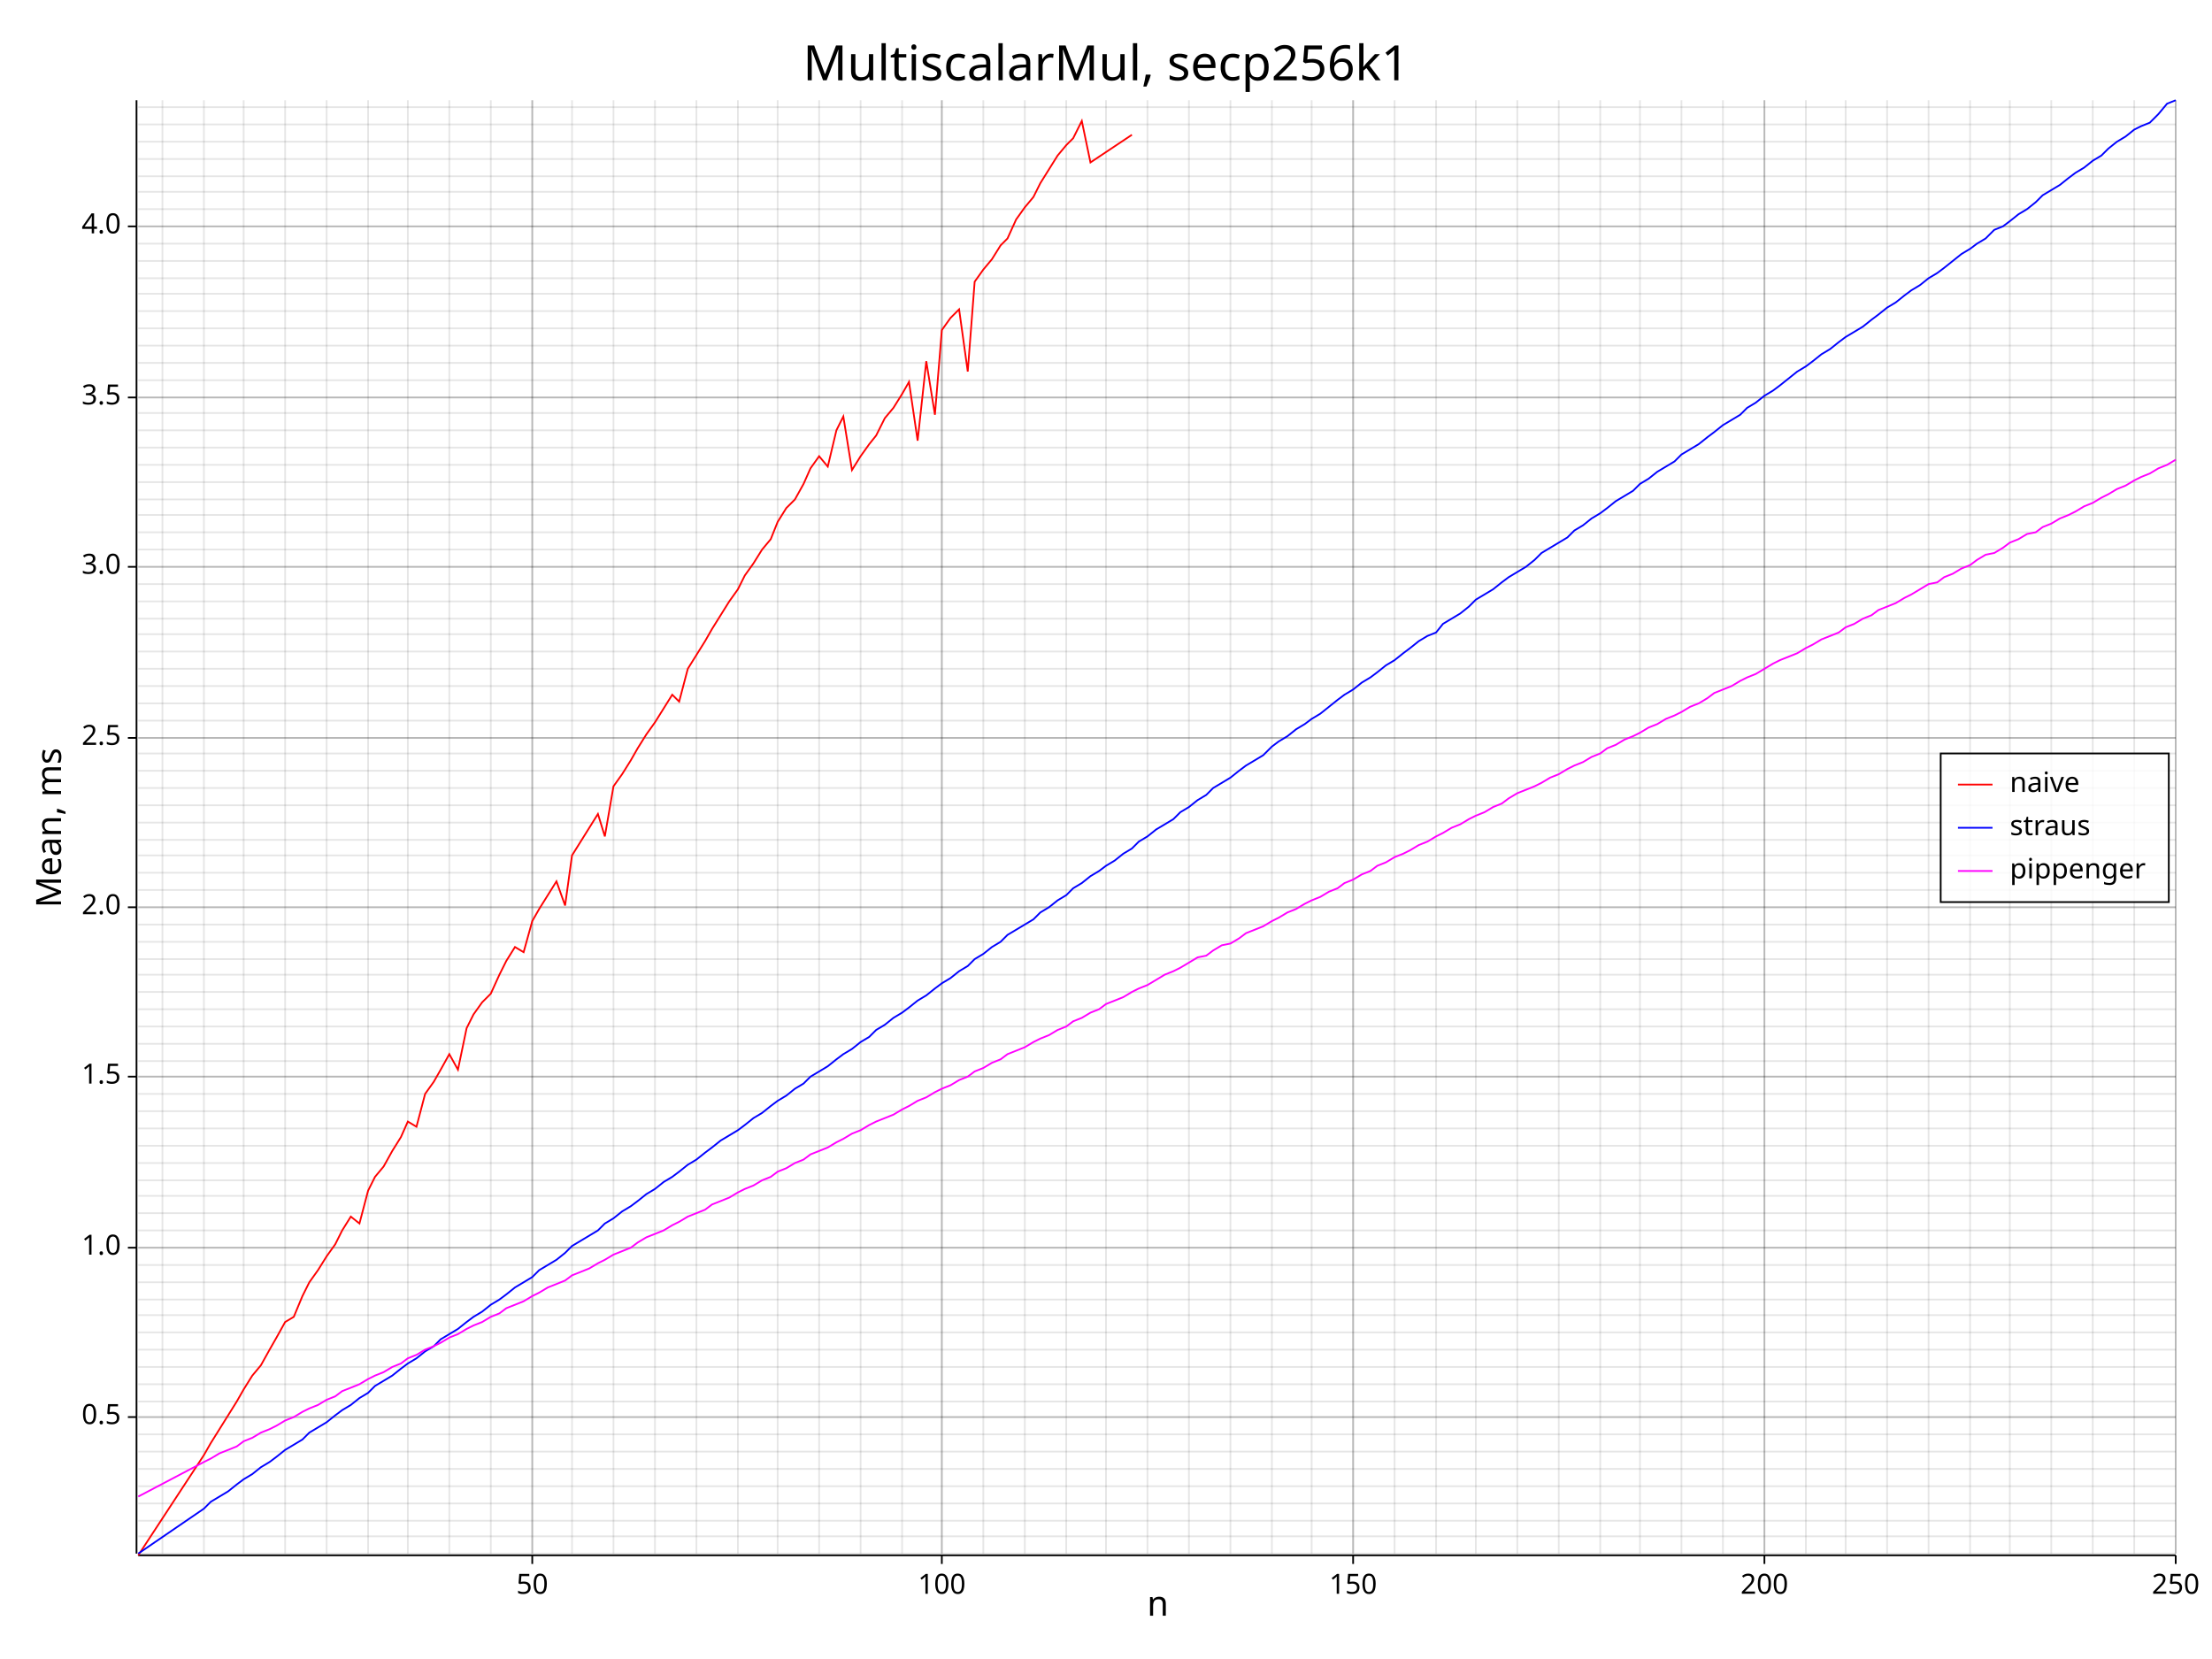
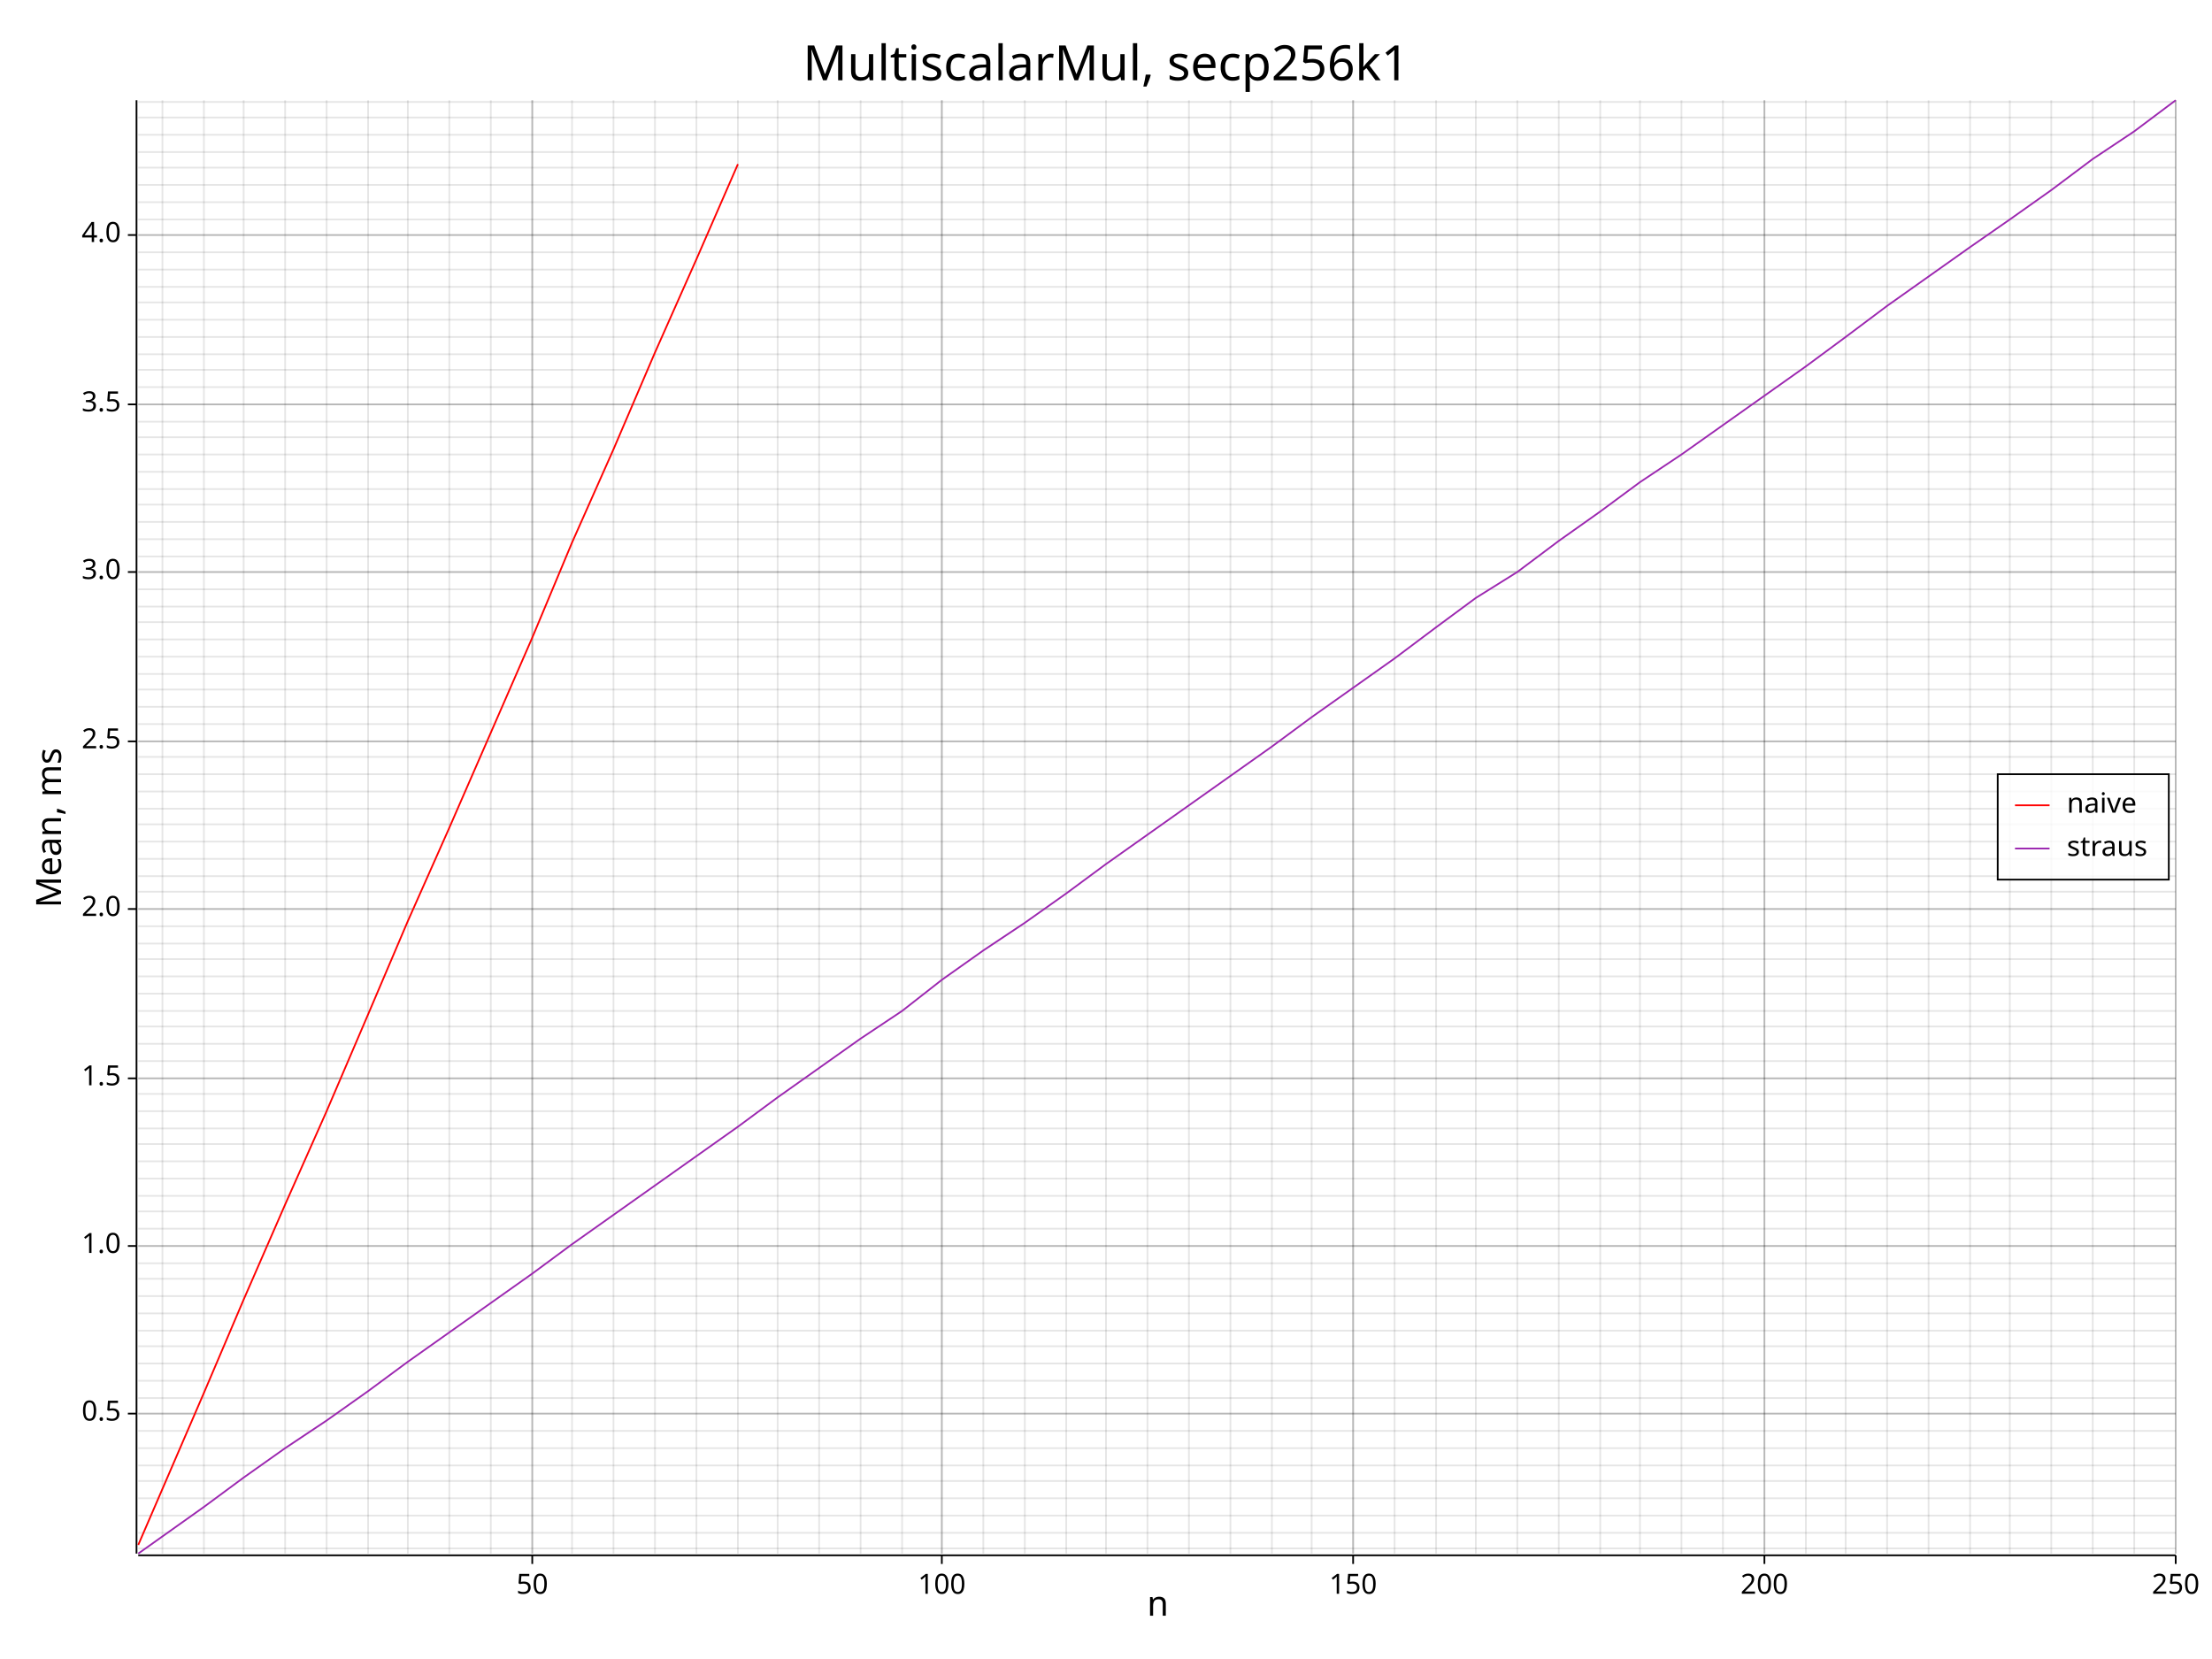
<svg xmlns="http://www.w3.org/2000/svg" viewBox="0 0 1280 960">
  <rect x="0" y="0" width="1280" height="960" opacity="1" fill="#FFFFFF" stroke="none" />
  <text x="640" y="25" dy="0.76em" text-anchor="middle" font-family="sans-serif" font-size="28.226" opacity="1" fill="#000000">
MultiscalarMul, secp256k1
</text>
  <line opacity="0.1" stroke="#000000" stroke-width="1" x1="94" y1="899" x2="94" y2="58" />
  <line opacity="0.1" stroke="#000000" stroke-width="1" x1="118" y1="899" x2="118" y2="58" />
  <line opacity="0.1" stroke="#000000" stroke-width="1" x1="141" y1="899" x2="141" y2="58" />
  <line opacity="0.1" stroke="#000000" stroke-width="1" x1="165" y1="899" x2="165" y2="58" />
  <line opacity="0.1" stroke="#000000" stroke-width="1" x1="189" y1="899" x2="189" y2="58" />
  <line opacity="0.1" stroke="#000000" stroke-width="1" x1="213" y1="899" x2="213" y2="58" />
  <line opacity="0.1" stroke="#000000" stroke-width="1" x1="236" y1="899" x2="236" y2="58" />
  <line opacity="0.1" stroke="#000000" stroke-width="1" x1="260" y1="899" x2="260" y2="58" />
  <line opacity="0.1" stroke="#000000" stroke-width="1" x1="284" y1="899" x2="284" y2="58" />
  <line opacity="0.1" stroke="#000000" stroke-width="1" x1="308" y1="899" x2="308" y2="58" />
  <line opacity="0.1" stroke="#000000" stroke-width="1" x1="331" y1="899" x2="331" y2="58" />
  <line opacity="0.1" stroke="#000000" stroke-width="1" x1="355" y1="899" x2="355" y2="58" />
  <line opacity="0.1" stroke="#000000" stroke-width="1" x1="379" y1="899" x2="379" y2="58" />
  <line opacity="0.1" stroke="#000000" stroke-width="1" x1="403" y1="899" x2="403" y2="58" />
  <line opacity="0.1" stroke="#000000" stroke-width="1" x1="427" y1="899" x2="427" y2="58" />
  <line opacity="0.1" stroke="#000000" stroke-width="1" x1="450" y1="899" x2="450" y2="58" />
  <line opacity="0.1" stroke="#000000" stroke-width="1" x1="474" y1="899" x2="474" y2="58" />
  <line opacity="0.1" stroke="#000000" stroke-width="1" x1="498" y1="899" x2="498" y2="58" />
  <line opacity="0.1" stroke="#000000" stroke-width="1" x1="522" y1="899" x2="522" y2="58" />
  <line opacity="0.1" stroke="#000000" stroke-width="1" x1="545" y1="899" x2="545" y2="58" />
  <line opacity="0.1" stroke="#000000" stroke-width="1" x1="569" y1="899" x2="569" y2="58" />
  <line opacity="0.1" stroke="#000000" stroke-width="1" x1="593" y1="899" x2="593" y2="58" />
  <line opacity="0.1" stroke="#000000" stroke-width="1" x1="617" y1="899" x2="617" y2="58" />
  <line opacity="0.1" stroke="#000000" stroke-width="1" x1="640" y1="899" x2="640" y2="58" />
  <line opacity="0.1" stroke="#000000" stroke-width="1" x1="664" y1="899" x2="664" y2="58" />
  <line opacity="0.1" stroke="#000000" stroke-width="1" x1="688" y1="899" x2="688" y2="58" />
  <line opacity="0.1" stroke="#000000" stroke-width="1" x1="712" y1="899" x2="712" y2="58" />
  <line opacity="0.1" stroke="#000000" stroke-width="1" x1="736" y1="899" x2="736" y2="58" />
  <line opacity="0.1" stroke="#000000" stroke-width="1" x1="759" y1="899" x2="759" y2="58" />
  <line opacity="0.1" stroke="#000000" stroke-width="1" x1="783" y1="899" x2="783" y2="58" />
  <line opacity="0.1" stroke="#000000" stroke-width="1" x1="807" y1="899" x2="807" y2="58" />
  <line opacity="0.1" stroke="#000000" stroke-width="1" x1="831" y1="899" x2="831" y2="58" />
  <line opacity="0.1" stroke="#000000" stroke-width="1" x1="854" y1="899" x2="854" y2="58" />
  <line opacity="0.1" stroke="#000000" stroke-width="1" x1="878" y1="899" x2="878" y2="58" />
  <line opacity="0.1" stroke="#000000" stroke-width="1" x1="902" y1="899" x2="902" y2="58" />
  <line opacity="0.1" stroke="#000000" stroke-width="1" x1="926" y1="899" x2="926" y2="58" />
  <line opacity="0.1" stroke="#000000" stroke-width="1" x1="949" y1="899" x2="949" y2="58" />
  <line opacity="0.1" stroke="#000000" stroke-width="1" x1="973" y1="899" x2="973" y2="58" />
  <line opacity="0.1" stroke="#000000" stroke-width="1" x1="997" y1="899" x2="997" y2="58" />
  <line opacity="0.1" stroke="#000000" stroke-width="1" x1="1021" y1="899" x2="1021" y2="58" />
  <line opacity="0.1" stroke="#000000" stroke-width="1" x1="1045" y1="899" x2="1045" y2="58" />
  <line opacity="0.1" stroke="#000000" stroke-width="1" x1="1068" y1="899" x2="1068" y2="58" />
  <line opacity="0.1" stroke="#000000" stroke-width="1" x1="1092" y1="899" x2="1092" y2="58" />
  <line opacity="0.1" stroke="#000000" stroke-width="1" x1="1116" y1="899" x2="1116" y2="58" />
  <line opacity="0.1" stroke="#000000" stroke-width="1" x1="1140" y1="899" x2="1140" y2="58" />
  <line opacity="0.1" stroke="#000000" stroke-width="1" x1="1163" y1="899" x2="1163" y2="58" />
  <line opacity="0.1" stroke="#000000" stroke-width="1" x1="1187" y1="899" x2="1187" y2="58" />
  <line opacity="0.1" stroke="#000000" stroke-width="1" x1="1211" y1="899" x2="1211" y2="58" />
  <line opacity="0.1" stroke="#000000" stroke-width="1" x1="1235" y1="899" x2="1235" y2="58" />
  <line opacity="0.1" stroke="#000000" stroke-width="1" x1="1259" y1="899" x2="1259" y2="58" />
-   <line opacity="0.1" stroke="#000000" stroke-width="1" x1="80" y1="899" x2="1259" y2="899" />
-   <line opacity="0.1" stroke="#000000" stroke-width="1" x1="80" y1="889" x2="1259" y2="889" />
-   <line opacity="0.1" stroke="#000000" stroke-width="1" x1="80" y1="880" x2="1259" y2="880" />
-   <line opacity="0.1" stroke="#000000" stroke-width="1" x1="80" y1="870" x2="1259" y2="870" />
-   <line opacity="0.1" stroke="#000000" stroke-width="1" x1="80" y1="860" x2="1259" y2="860" />
-   <line opacity="0.1" stroke="#000000" stroke-width="1" x1="80" y1="850" x2="1259" y2="850" />
-   <line opacity="0.1" stroke="#000000" stroke-width="1" x1="80" y1="840" x2="1259" y2="840" />
-   <line opacity="0.1" stroke="#000000" stroke-width="1" x1="80" y1="830" x2="1259" y2="830" />
-   <line opacity="0.1" stroke="#000000" stroke-width="1" x1="80" y1="820" x2="1259" y2="820" />
-   <line opacity="0.1" stroke="#000000" stroke-width="1" x1="80" y1="811" x2="1259" y2="811" />
-   <line opacity="0.1" stroke="#000000" stroke-width="1" x1="80" y1="801" x2="1259" y2="801" />
-   <line opacity="0.1" stroke="#000000" stroke-width="1" x1="80" y1="791" x2="1259" y2="791" />
-   <line opacity="0.1" stroke="#000000" stroke-width="1" x1="80" y1="781" x2="1259" y2="781" />
-   <line opacity="0.1" stroke="#000000" stroke-width="1" x1="80" y1="771" x2="1259" y2="771" />
-   <line opacity="0.1" stroke="#000000" stroke-width="1" x1="80" y1="761" x2="1259" y2="761" />
-   <line opacity="0.1" stroke="#000000" stroke-width="1" x1="80" y1="752" x2="1259" y2="752" />
-   <line opacity="0.1" stroke="#000000" stroke-width="1" x1="80" y1="742" x2="1259" y2="742" />
-   <line opacity="0.1" stroke="#000000" stroke-width="1" x1="80" y1="732" x2="1259" y2="732" />
-   <line opacity="0.1" stroke="#000000" stroke-width="1" x1="80" y1="722" x2="1259" y2="722" />
-   <line opacity="0.1" stroke="#000000" stroke-width="1" x1="80" y1="712" x2="1259" y2="712" />
-   <line opacity="0.1" stroke="#000000" stroke-width="1" x1="80" y1="702" x2="1259" y2="702" />
+   <line opacity="0.1" stroke="#000000" stroke-width="1" x1="80" y1="896" x2="1259" y2="896" />
+   <line opacity="0.1" stroke="#000000" stroke-width="1" x1="80" y1="887" x2="1259" y2="887" />
+   <line opacity="0.1" stroke="#000000" stroke-width="1" x1="80" y1="877" x2="1259" y2="877" />
+   <line opacity="0.1" stroke="#000000" stroke-width="1" x1="80" y1="867" x2="1259" y2="867" />
+   <line opacity="0.1" stroke="#000000" stroke-width="1" x1="80" y1="857" x2="1259" y2="857" />
+   <line opacity="0.1" stroke="#000000" stroke-width="1" x1="80" y1="848" x2="1259" y2="848" />
+   <line opacity="0.1" stroke="#000000" stroke-width="1" x1="80" y1="838" x2="1259" y2="838" />
+   <line opacity="0.1" stroke="#000000" stroke-width="1" x1="80" y1="828" x2="1259" y2="828" />
+   <line opacity="0.1" stroke="#000000" stroke-width="1" x1="80" y1="818" x2="1259" y2="818" />
+   <line opacity="0.1" stroke="#000000" stroke-width="1" x1="80" y1="809" x2="1259" y2="809" />
+   <line opacity="0.1" stroke="#000000" stroke-width="1" x1="80" y1="799" x2="1259" y2="799" />
+   <line opacity="0.1" stroke="#000000" stroke-width="1" x1="80" y1="789" x2="1259" y2="789" />
+   <line opacity="0.1" stroke="#000000" stroke-width="1" x1="80" y1="779" x2="1259" y2="779" />
+   <line opacity="0.1" stroke="#000000" stroke-width="1" x1="80" y1="770" x2="1259" y2="770" />
+   <line opacity="0.1" stroke="#000000" stroke-width="1" x1="80" y1="760" x2="1259" y2="760" />
+   <line opacity="0.1" stroke="#000000" stroke-width="1" x1="80" y1="750" x2="1259" y2="750" />
+   <line opacity="0.1" stroke="#000000" stroke-width="1" x1="80" y1="740" x2="1259" y2="740" />
+   <line opacity="0.1" stroke="#000000" stroke-width="1" x1="80" y1="731" x2="1259" y2="731" />
+   <line opacity="0.1" stroke="#000000" stroke-width="1" x1="80" y1="721" x2="1259" y2="721" />
+   <line opacity="0.1" stroke="#000000" stroke-width="1" x1="80" y1="711" x2="1259" y2="711" />
+   <line opacity="0.1" stroke="#000000" stroke-width="1" x1="80" y1="701" x2="1259" y2="701" />
  <line opacity="0.1" stroke="#000000" stroke-width="1" x1="80" y1="692" x2="1259" y2="692" />
-   <line opacity="0.1" stroke="#000000" stroke-width="1" x1="80" y1="683" x2="1259" y2="683" />
-   <line opacity="0.1" stroke="#000000" stroke-width="1" x1="80" y1="673" x2="1259" y2="673" />
-   <line opacity="0.1" stroke="#000000" stroke-width="1" x1="80" y1="663" x2="1259" y2="663" />
+   <line opacity="0.1" stroke="#000000" stroke-width="1" x1="80" y1="682" x2="1259" y2="682" />
+   <line opacity="0.1" stroke="#000000" stroke-width="1" x1="80" y1="672" x2="1259" y2="672" />
+   <line opacity="0.1" stroke="#000000" stroke-width="1" x1="80" y1="662" x2="1259" y2="662" />
  <line opacity="0.1" stroke="#000000" stroke-width="1" x1="80" y1="653" x2="1259" y2="653" />
  <line opacity="0.1" stroke="#000000" stroke-width="1" x1="80" y1="643" x2="1259" y2="643" />
  <line opacity="0.1" stroke="#000000" stroke-width="1" x1="80" y1="633" x2="1259" y2="633" />
-   <line opacity="0.1" stroke="#000000" stroke-width="1" x1="80" y1="623" x2="1259" y2="623" />
+   <line opacity="0.1" stroke="#000000" stroke-width="1" x1="80" y1="624" x2="1259" y2="624" />
  <line opacity="0.1" stroke="#000000" stroke-width="1" x1="80" y1="614" x2="1259" y2="614" />
  <line opacity="0.1" stroke="#000000" stroke-width="1" x1="80" y1="604" x2="1259" y2="604" />
  <line opacity="0.1" stroke="#000000" stroke-width="1" x1="80" y1="594" x2="1259" y2="594" />
-   <line opacity="0.1" stroke="#000000" stroke-width="1" x1="80" y1="584" x2="1259" y2="584" />
-   <line opacity="0.1" stroke="#000000" stroke-width="1" x1="80" y1="574" x2="1259" y2="574" />
-   <line opacity="0.1" stroke="#000000" stroke-width="1" x1="80" y1="564" x2="1259" y2="564" />
+   <line opacity="0.1" stroke="#000000" stroke-width="1" x1="80" y1="585" x2="1259" y2="585" />
+   <line opacity="0.1" stroke="#000000" stroke-width="1" x1="80" y1="575" x2="1259" y2="575" />
+   <line opacity="0.1" stroke="#000000" stroke-width="1" x1="80" y1="565" x2="1259" y2="565" />
  <line opacity="0.1" stroke="#000000" stroke-width="1" x1="80" y1="555" x2="1259" y2="555" />
-   <line opacity="0.1" stroke="#000000" stroke-width="1" x1="80" y1="545" x2="1259" y2="545" />
-   <line opacity="0.1" stroke="#000000" stroke-width="1" x1="80" y1="535" x2="1259" y2="535" />
-   <line opacity="0.1" stroke="#000000" stroke-width="1" x1="80" y1="525" x2="1259" y2="525" />
-   <line opacity="0.1" stroke="#000000" stroke-width="1" x1="80" y1="515" x2="1259" y2="515" />
-   <line opacity="0.1" stroke="#000000" stroke-width="1" x1="80" y1="505" x2="1259" y2="505" />
-   <line opacity="0.1" stroke="#000000" stroke-width="1" x1="80" y1="495" x2="1259" y2="495" />
-   <line opacity="0.1" stroke="#000000" stroke-width="1" x1="80" y1="486" x2="1259" y2="486" />
-   <line opacity="0.1" stroke="#000000" stroke-width="1" x1="80" y1="476" x2="1259" y2="476" />
-   <line opacity="0.1" stroke="#000000" stroke-width="1" x1="80" y1="466" x2="1259" y2="466" />
-   <line opacity="0.1" stroke="#000000" stroke-width="1" x1="80" y1="456" x2="1259" y2="456" />
-   <line opacity="0.1" stroke="#000000" stroke-width="1" x1="80" y1="446" x2="1259" y2="446" />
-   <line opacity="0.1" stroke="#000000" stroke-width="1" x1="80" y1="436" x2="1259" y2="436" />
-   <line opacity="0.1" stroke="#000000" stroke-width="1" x1="80" y1="427" x2="1259" y2="427" />
-   <line opacity="0.1" stroke="#000000" stroke-width="1" x1="80" y1="417" x2="1259" y2="417" />
-   <line opacity="0.1" stroke="#000000" stroke-width="1" x1="80" y1="407" x2="1259" y2="407" />
-   <line opacity="0.1" stroke="#000000" stroke-width="1" x1="80" y1="397" x2="1259" y2="397" />
-   <line opacity="0.1" stroke="#000000" stroke-width="1" x1="80" y1="387" x2="1259" y2="387" />
-   <line opacity="0.1" stroke="#000000" stroke-width="1" x1="80" y1="377" x2="1259" y2="377" />
-   <line opacity="0.1" stroke="#000000" stroke-width="1" x1="80" y1="367" x2="1259" y2="367" />
-   <line opacity="0.1" stroke="#000000" stroke-width="1" x1="80" y1="358" x2="1259" y2="358" />
-   <line opacity="0.1" stroke="#000000" stroke-width="1" x1="80" y1="348" x2="1259" y2="348" />
-   <line opacity="0.1" stroke="#000000" stroke-width="1" x1="80" y1="338" x2="1259" y2="338" />
-   <line opacity="0.1" stroke="#000000" stroke-width="1" x1="80" y1="328" x2="1259" y2="328" />
-   <line opacity="0.1" stroke="#000000" stroke-width="1" x1="80" y1="318" x2="1259" y2="318" />
-   <line opacity="0.1" stroke="#000000" stroke-width="1" x1="80" y1="308" x2="1259" y2="308" />
-   <line opacity="0.1" stroke="#000000" stroke-width="1" x1="80" y1="298" x2="1259" y2="298" />
-   <line opacity="0.1" stroke="#000000" stroke-width="1" x1="80" y1="289" x2="1259" y2="289" />
-   <line opacity="0.1" stroke="#000000" stroke-width="1" x1="80" y1="279" x2="1259" y2="279" />
-   <line opacity="0.1" stroke="#000000" stroke-width="1" x1="80" y1="269" x2="1259" y2="269" />
-   <line opacity="0.1" stroke="#000000" stroke-width="1" x1="80" y1="259" x2="1259" y2="259" />
-   <line opacity="0.1" stroke="#000000" stroke-width="1" x1="80" y1="249" x2="1259" y2="249" />
-   <line opacity="0.1" stroke="#000000" stroke-width="1" x1="80" y1="239" x2="1259" y2="239" />
-   <line opacity="0.1" stroke="#000000" stroke-width="1" x1="80" y1="230" x2="1259" y2="230" />
-   <line opacity="0.1" stroke="#000000" stroke-width="1" x1="80" y1="220" x2="1259" y2="220" />
-   <line opacity="0.1" stroke="#000000" stroke-width="1" x1="80" y1="210" x2="1259" y2="210" />
-   <line opacity="0.1" stroke="#000000" stroke-width="1" x1="80" y1="200" x2="1259" y2="200" />
-   <line opacity="0.1" stroke="#000000" stroke-width="1" x1="80" y1="190" x2="1259" y2="190" />
-   <line opacity="0.1" stroke="#000000" stroke-width="1" x1="80" y1="180" x2="1259" y2="180" />
-   <line opacity="0.1" stroke="#000000" stroke-width="1" x1="80" y1="170" x2="1259" y2="170" />
-   <line opacity="0.1" stroke="#000000" stroke-width="1" x1="80" y1="161" x2="1259" y2="161" />
-   <line opacity="0.1" stroke="#000000" stroke-width="1" x1="80" y1="151" x2="1259" y2="151" />
-   <line opacity="0.1" stroke="#000000" stroke-width="1" x1="80" y1="141" x2="1259" y2="141" />
-   <line opacity="0.1" stroke="#000000" stroke-width="1" x1="80" y1="131" x2="1259" y2="131" />
-   <line opacity="0.1" stroke="#000000" stroke-width="1" x1="80" y1="121" x2="1259" y2="121" />
-   <line opacity="0.1" stroke="#000000" stroke-width="1" x1="80" y1="111" x2="1259" y2="111" />
-   <line opacity="0.1" stroke="#000000" stroke-width="1" x1="80" y1="102" x2="1259" y2="102" />
-   <line opacity="0.1" stroke="#000000" stroke-width="1" x1="80" y1="92" x2="1259" y2="92" />
-   <line opacity="0.1" stroke="#000000" stroke-width="1" x1="80" y1="82" x2="1259" y2="82" />
-   <line opacity="0.1" stroke="#000000" stroke-width="1" x1="80" y1="72" x2="1259" y2="72" />
-   <line opacity="0.1" stroke="#000000" stroke-width="1" x1="80" y1="62" x2="1259" y2="62" />
+   <line opacity="0.1" stroke="#000000" stroke-width="1" x1="80" y1="546" x2="1259" y2="546" />
+   <line opacity="0.1" stroke="#000000" stroke-width="1" x1="80" y1="536" x2="1259" y2="536" />
+   <line opacity="0.1" stroke="#000000" stroke-width="1" x1="80" y1="526" x2="1259" y2="526" />
+   <line opacity="0.1" stroke="#000000" stroke-width="1" x1="80" y1="516" x2="1259" y2="516" />
+   <line opacity="0.1" stroke="#000000" stroke-width="1" x1="80" y1="507" x2="1259" y2="507" />
+   <line opacity="0.1" stroke="#000000" stroke-width="1" x1="80" y1="497" x2="1259" y2="497" />
+   <line opacity="0.1" stroke="#000000" stroke-width="1" x1="80" y1="487" x2="1259" y2="487" />
+   <line opacity="0.1" stroke="#000000" stroke-width="1" x1="80" y1="477" x2="1259" y2="477" />
+   <line opacity="0.1" stroke="#000000" stroke-width="1" x1="80" y1="468" x2="1259" y2="468" />
+   <line opacity="0.1" stroke="#000000" stroke-width="1" x1="80" y1="458" x2="1259" y2="458" />
+   <line opacity="0.1" stroke="#000000" stroke-width="1" x1="80" y1="448" x2="1259" y2="448" />
+   <line opacity="0.1" stroke="#000000" stroke-width="1" x1="80" y1="438" x2="1259" y2="438" />
+   <line opacity="0.1" stroke="#000000" stroke-width="1" x1="80" y1="429" x2="1259" y2="429" />
+   <line opacity="0.1" stroke="#000000" stroke-width="1" x1="80" y1="419" x2="1259" y2="419" />
+   <line opacity="0.1" stroke="#000000" stroke-width="1" x1="80" y1="409" x2="1259" y2="409" />
+   <line opacity="0.1" stroke="#000000" stroke-width="1" x1="80" y1="399" x2="1259" y2="399" />
+   <line opacity="0.1" stroke="#000000" stroke-width="1" x1="80" y1="390" x2="1259" y2="390" />
+   <line opacity="0.1" stroke="#000000" stroke-width="1" x1="80" y1="380" x2="1259" y2="380" />
+   <line opacity="0.1" stroke="#000000" stroke-width="1" x1="80" y1="370" x2="1259" y2="370" />
+   <line opacity="0.1" stroke="#000000" stroke-width="1" x1="80" y1="360" x2="1259" y2="360" />
+   <line opacity="0.1" stroke="#000000" stroke-width="1" x1="80" y1="351" x2="1259" y2="351" />
+   <line opacity="0.1" stroke="#000000" stroke-width="1" x1="80" y1="341" x2="1259" y2="341" />
+   <line opacity="0.1" stroke="#000000" stroke-width="1" x1="80" y1="331" x2="1259" y2="331" />
+   <line opacity="0.1" stroke="#000000" stroke-width="1" x1="80" y1="322" x2="1259" y2="322" />
+   <line opacity="0.1" stroke="#000000" stroke-width="1" x1="80" y1="312" x2="1259" y2="312" />
+   <line opacity="0.1" stroke="#000000" stroke-width="1" x1="80" y1="302" x2="1259" y2="302" />
+   <line opacity="0.1" stroke="#000000" stroke-width="1" x1="80" y1="292" x2="1259" y2="292" />
+   <line opacity="0.1" stroke="#000000" stroke-width="1" x1="80" y1="283" x2="1259" y2="283" />
+   <line opacity="0.1" stroke="#000000" stroke-width="1" x1="80" y1="273" x2="1259" y2="273" />
+   <line opacity="0.1" stroke="#000000" stroke-width="1" x1="80" y1="263" x2="1259" y2="263" />
+   <line opacity="0.1" stroke="#000000" stroke-width="1" x1="80" y1="253" x2="1259" y2="253" />
+   <line opacity="0.1" stroke="#000000" stroke-width="1" x1="80" y1="244" x2="1259" y2="244" />
+   <line opacity="0.1" stroke="#000000" stroke-width="1" x1="80" y1="234" x2="1259" y2="234" />
+   <line opacity="0.1" stroke="#000000" stroke-width="1" x1="80" y1="224" x2="1259" y2="224" />
+   <line opacity="0.1" stroke="#000000" stroke-width="1" x1="80" y1="214" x2="1259" y2="214" />
+   <line opacity="0.1" stroke="#000000" stroke-width="1" x1="80" y1="205" x2="1259" y2="205" />
+   <line opacity="0.1" stroke="#000000" stroke-width="1" x1="80" y1="195" x2="1259" y2="195" />
+   <line opacity="0.1" stroke="#000000" stroke-width="1" x1="80" y1="185" x2="1259" y2="185" />
+   <line opacity="0.1" stroke="#000000" stroke-width="1" x1="80" y1="175" x2="1259" y2="175" />
+   <line opacity="0.1" stroke="#000000" stroke-width="1" x1="80" y1="166" x2="1259" y2="166" />
+   <line opacity="0.1" stroke="#000000" stroke-width="1" x1="80" y1="156" x2="1259" y2="156" />
+   <line opacity="0.1" stroke="#000000" stroke-width="1" x1="80" y1="146" x2="1259" y2="146" />
+   <line opacity="0.1" stroke="#000000" stroke-width="1" x1="80" y1="136" x2="1259" y2="136" />
+   <line opacity="0.1" stroke="#000000" stroke-width="1" x1="80" y1="127" x2="1259" y2="127" />
+   <line opacity="0.1" stroke="#000000" stroke-width="1" x1="80" y1="117" x2="1259" y2="117" />
+   <line opacity="0.1" stroke="#000000" stroke-width="1" x1="80" y1="107" x2="1259" y2="107" />
+   <line opacity="0.1" stroke="#000000" stroke-width="1" x1="80" y1="97" x2="1259" y2="97" />
+   <line opacity="0.1" stroke="#000000" stroke-width="1" x1="80" y1="88" x2="1259" y2="88" />
+   <line opacity="0.1" stroke="#000000" stroke-width="1" x1="80" y1="78" x2="1259" y2="78" />
+   <line opacity="0.1" stroke="#000000" stroke-width="1" x1="80" y1="68" x2="1259" y2="68" />
+   <line opacity="0.1" stroke="#000000" stroke-width="1" x1="80" y1="59" x2="1259" y2="59" />
  <text x="20" y="479" dy="0.76em" text-anchor="middle" font-family="sans-serif" font-size="20.161" opacity="1" fill="#000000" transform="rotate(270, 20, 479)">
Mean, ms
</text>
  <text x="670" y="940" dy="-0.5ex" text-anchor="middle" font-family="sans-serif" font-size="20.161" opacity="1" fill="#000000">
n
</text>
  <line opacity="0.2" stroke="#000000" stroke-width="1" x1="308" y1="899" x2="308" y2="58" />
  <line opacity="0.2" stroke="#000000" stroke-width="1" x1="545" y1="899" x2="545" y2="58" />
  <line opacity="0.2" stroke="#000000" stroke-width="1" x1="783" y1="899" x2="783" y2="58" />
  <line opacity="0.2" stroke="#000000" stroke-width="1" x1="1021" y1="899" x2="1021" y2="58" />
  <line opacity="0.2" stroke="#000000" stroke-width="1" x1="1259" y1="899" x2="1259" y2="58" />
-   <line opacity="0.2" stroke="#000000" stroke-width="1" x1="80" y1="820" x2="1259" y2="820" />
-   <line opacity="0.2" stroke="#000000" stroke-width="1" x1="80" y1="722" x2="1259" y2="722" />
-   <line opacity="0.2" stroke="#000000" stroke-width="1" x1="80" y1="623" x2="1259" y2="623" />
-   <line opacity="0.2" stroke="#000000" stroke-width="1" x1="80" y1="525" x2="1259" y2="525" />
-   <line opacity="0.2" stroke="#000000" stroke-width="1" x1="80" y1="427" x2="1259" y2="427" />
-   <line opacity="0.2" stroke="#000000" stroke-width="1" x1="80" y1="328" x2="1259" y2="328" />
-   <line opacity="0.2" stroke="#000000" stroke-width="1" x1="80" y1="230" x2="1259" y2="230" />
-   <line opacity="0.2" stroke="#000000" stroke-width="1" x1="80" y1="131" x2="1259" y2="131" />
+   <line opacity="0.2" stroke="#000000" stroke-width="1" x1="80" y1="818" x2="1259" y2="818" />
+   <line opacity="0.2" stroke="#000000" stroke-width="1" x1="80" y1="721" x2="1259" y2="721" />
+   <line opacity="0.2" stroke="#000000" stroke-width="1" x1="80" y1="624" x2="1259" y2="624" />
+   <line opacity="0.2" stroke="#000000" stroke-width="1" x1="80" y1="526" x2="1259" y2="526" />
+   <line opacity="0.2" stroke="#000000" stroke-width="1" x1="80" y1="429" x2="1259" y2="429" />
+   <line opacity="0.2" stroke="#000000" stroke-width="1" x1="80" y1="331" x2="1259" y2="331" />
+   <line opacity="0.2" stroke="#000000" stroke-width="1" x1="80" y1="234" x2="1259" y2="234" />
+   <line opacity="0.2" stroke="#000000" stroke-width="1" x1="80" y1="136" x2="1259" y2="136" />
  <polyline fill="none" opacity="1" stroke="#000000" stroke-width="1" points="79,58 79,899 " />
-   <text x="70" y="820" dy="0.5ex" text-anchor="end" font-family="sans-serif" font-size="16.129" opacity="1" fill="#000000">
+   <text x="70" y="818" dy="0.5ex" text-anchor="end" font-family="sans-serif" font-size="16.129" opacity="1" fill="#000000">
0.5
</text>
-   <polyline fill="none" opacity="1" stroke="#000000" stroke-width="1" points="74,820 79,820 " />
-   <text x="70" y="722" dy="0.5ex" text-anchor="end" font-family="sans-serif" font-size="16.129" opacity="1" fill="#000000">
+   <polyline fill="none" opacity="1" stroke="#000000" stroke-width="1" points="74,818 79,818 " />
+   <text x="70" y="721" dy="0.5ex" text-anchor="end" font-family="sans-serif" font-size="16.129" opacity="1" fill="#000000">
1.0
</text>
-   <polyline fill="none" opacity="1" stroke="#000000" stroke-width="1" points="74,722 79,722 " />
-   <text x="70" y="623" dy="0.5ex" text-anchor="end" font-family="sans-serif" font-size="16.129" opacity="1" fill="#000000">
+   <polyline fill="none" opacity="1" stroke="#000000" stroke-width="1" points="74,721 79,721 " />
+   <text x="70" y="624" dy="0.5ex" text-anchor="end" font-family="sans-serif" font-size="16.129" opacity="1" fill="#000000">
1.5
</text>
-   <polyline fill="none" opacity="1" stroke="#000000" stroke-width="1" points="74,623 79,623 " />
-   <text x="70" y="525" dy="0.5ex" text-anchor="end" font-family="sans-serif" font-size="16.129" opacity="1" fill="#000000">
+   <polyline fill="none" opacity="1" stroke="#000000" stroke-width="1" points="74,624 79,624 " />
+   <text x="70" y="526" dy="0.5ex" text-anchor="end" font-family="sans-serif" font-size="16.129" opacity="1" fill="#000000">
2.0
</text>
-   <polyline fill="none" opacity="1" stroke="#000000" stroke-width="1" points="74,525 79,525 " />
-   <text x="70" y="427" dy="0.5ex" text-anchor="end" font-family="sans-serif" font-size="16.129" opacity="1" fill="#000000">
+   <polyline fill="none" opacity="1" stroke="#000000" stroke-width="1" points="74,526 79,526 " />
+   <text x="70" y="429" dy="0.5ex" text-anchor="end" font-family="sans-serif" font-size="16.129" opacity="1" fill="#000000">
2.5
</text>
-   <polyline fill="none" opacity="1" stroke="#000000" stroke-width="1" points="74,427 79,427 " />
-   <text x="70" y="328" dy="0.5ex" text-anchor="end" font-family="sans-serif" font-size="16.129" opacity="1" fill="#000000">
+   <polyline fill="none" opacity="1" stroke="#000000" stroke-width="1" points="74,429 79,429 " />
+   <text x="70" y="331" dy="0.5ex" text-anchor="end" font-family="sans-serif" font-size="16.129" opacity="1" fill="#000000">
3.0
</text>
-   <polyline fill="none" opacity="1" stroke="#000000" stroke-width="1" points="74,328 79,328 " />
-   <text x="70" y="230" dy="0.5ex" text-anchor="end" font-family="sans-serif" font-size="16.129" opacity="1" fill="#000000">
+   <polyline fill="none" opacity="1" stroke="#000000" stroke-width="1" points="74,331 79,331 " />
+   <text x="70" y="234" dy="0.5ex" text-anchor="end" font-family="sans-serif" font-size="16.129" opacity="1" fill="#000000">
3.5
</text>
-   <polyline fill="none" opacity="1" stroke="#000000" stroke-width="1" points="74,230 79,230 " />
-   <text x="70" y="131" dy="0.5ex" text-anchor="end" font-family="sans-serif" font-size="16.129" opacity="1" fill="#000000">
+   <polyline fill="none" opacity="1" stroke="#000000" stroke-width="1" points="74,234 79,234 " />
+   <text x="70" y="136" dy="0.5ex" text-anchor="end" font-family="sans-serif" font-size="16.129" opacity="1" fill="#000000">
4.0
</text>
-   <polyline fill="none" opacity="1" stroke="#000000" stroke-width="1" points="74,131 79,131 " />
+   <polyline fill="none" opacity="1" stroke="#000000" stroke-width="1" points="74,136 79,136 " />
  <polyline fill="none" opacity="1" stroke="#000000" stroke-width="1" points="80,900 1259,900 " />
  <text x="308" y="910" dy="0.76em" text-anchor="middle" font-family="sans-serif" font-size="16.129" opacity="1" fill="#000000">
50
</text>
  <polyline fill="none" opacity="1" stroke="#000000" stroke-width="1" points="308,900 308,905 " />
  <text x="545" y="910" dy="0.76em" text-anchor="middle" font-family="sans-serif" font-size="16.129" opacity="1" fill="#000000">
100
</text>
  <polyline fill="none" opacity="1" stroke="#000000" stroke-width="1" points="545,900 545,905 " />
  <text x="783" y="910" dy="0.76em" text-anchor="middle" font-family="sans-serif" font-size="16.129" opacity="1" fill="#000000">
150
</text>
  <polyline fill="none" opacity="1" stroke="#000000" stroke-width="1" points="783,900 783,905 " />
  <text x="1021" y="910" dy="0.76em" text-anchor="middle" font-family="sans-serif" font-size="16.129" opacity="1" fill="#000000">
200
</text>
  <polyline fill="none" opacity="1" stroke="#000000" stroke-width="1" points="1021,900 1021,905 " />
  <text x="1259" y="910" dy="0.76em" text-anchor="middle" font-family="sans-serif" font-size="16.129" opacity="1" fill="#000000">
250
</text>
  <polyline fill="none" opacity="1" stroke="#000000" stroke-width="1" points="1259,900 1259,905 " />
-   <polyline fill="none" opacity="1" stroke="#FF0000" stroke-width="1" points="80,900 118,842 122,835 127,827 132,819 137,811 141,804 146,796 151,790 156,781 160,774 165,765 170,762 175,750 179,742 184,735 189,727 194,720 198,712 203,704 208,708 213,689 217,681 222,675 227,666 232,658 236,649 241,652 246,633 251,626 255,619 260,610 265,619 270,595 274,587 279,580 284,575 289,564 293,556 298,548 303,551 308,533 312,526 317,518 322,510 327,524 331,495 336,487 341,479 346,471 350,484 355,455 360,448 365,440 369,433 374,425 379,418 384,410 389,402 393,406 398,387 403,379 408,371 412,364 417,356 422,348 427,341 431,333 436,326 441,318 446,312 450,302 455,294 460,289 465,280 469,271 474,264 479,270 484,249 488,241 493,272 498,264 503,257 507,252 512,242 517,236 522,228 526,221 531,255 536,209 541,240 545,191 550,184 555,179 560,215 564,163 569,156 574,150 579,142 583,138 588,127 593,120 598,114 602,106 607,98 612,90 617,84 621,80 626,70 631,94 655,78 " />
-   <polyline fill="none" opacity="1" stroke="#0000FF" stroke-width="1" points="80,899 118,873 122,869 127,866 132,863 137,859 141,856 146,853 151,849 156,846 160,843 165,839 170,836 175,833 179,829 184,826 189,823 194,819 198,816 203,813 208,809 213,806 217,802 222,799 227,796 232,792 236,789 241,786 246,782 251,779 255,775 260,772 265,769 270,765 274,762 279,759 284,755 289,752 293,749 298,745 303,742 308,739 312,735 317,732 322,729 327,725 331,721 336,718 341,715 346,712 350,708 355,705 360,701 365,698 369,695 374,691 379,688 384,684 389,681 393,678 398,674 403,671 408,667 412,664 417,660 422,657 427,654 431,651 436,647 441,644 446,640 450,637 455,634 460,630 465,627 469,623 474,620 479,617 484,613 488,610 493,607 498,603 503,600 507,596 512,593 517,589 522,586 526,583 531,579 536,576 541,572 545,569 550,566 555,562 560,559 564,555 569,552 574,548 579,545 583,541 588,538 593,535 598,532 602,528 607,525 612,521 617,518 621,514 626,511 631,507 636,504 640,501 645,498 650,494 655,491 659,487 664,484 669,480 674,477 679,474 683,470 688,467 693,463 698,460 702,456 707,453 712,450 717,446 721,443 726,440 731,437 736,432 740,429 745,426 750,422 755,419 759,416 764,413 769,409 774,405 778,402 783,399 788,395 793,392 797,389 802,385 807,382 812,378 816,375 821,371 826,368 831,366 835,361 840,358 845,355 850,351 854,347 859,344 864,341 869,337 873,334 878,331 883,328 888,324 892,320 897,317 902,314 907,311 911,307 916,304 921,300 926,297 930,294 935,290 940,287 945,284 949,280 954,277 959,273 964,270 969,267 973,263 978,260 983,257 988,253 992,250 997,246 1002,243 1007,240 1011,236 1016,233 1021,229 1026,226 1030,223 1035,219 1040,215 1045,212 1049,209 1054,205 1059,202 1064,198 1068,195 1073,192 1078,189 1083,185 1087,182 1092,178 1097,175 1102,171 1106,168 1111,165 1116,161 1121,158 1125,155 1130,151 1135,147 1140,144 1144,141 1149,138 1154,133 1159,131 1163,128 1168,124 1173,121 1178,117 1182,113 1187,110 1192,107 1197,103 1201,100 1206,97 1211,93 1216,90 1220,86 1225,82 1230,79 1235,75 1239,73 1244,71 1249,66 1254,60 1259,58 " />
-   <polyline fill="none" opacity="1" stroke="#FF00FF" stroke-width="1" points="80,866 118,846 122,844 127,841 132,839 137,837 141,834 146,832 151,829 156,827 160,825 165,822 170,820 175,817 179,815 184,813 189,810 194,808 198,805 203,803 208,801 213,798 217,796 222,794 227,791 232,789 236,786 241,784 246,781 251,779 255,777 260,774 265,772 270,769 274,767 279,765 284,762 289,760 293,757 298,755 303,753 308,750 312,748 317,745 322,743 327,741 331,738 336,736 341,734 346,731 350,729 355,726 360,724 365,722 369,719 374,716 379,714 384,712 389,709 393,707 398,704 403,702 408,700 412,697 417,695 422,693 427,690 431,688 436,686 441,683 446,681 450,678 455,676 460,673 465,671 469,668 474,666 479,664 484,661 488,659 493,656 498,654 503,651 507,649 512,647 517,645 522,642 526,640 531,637 536,635 541,632 545,630 550,628 555,625 560,623 564,620 569,618 574,615 579,613 583,610 588,608 593,606 598,603 602,601 607,599 612,596 617,594 621,591 626,589 631,586 636,584 640,581 645,579 650,577 655,574 659,572 664,570 669,567 674,564 679,562 683,560 688,557 693,554 698,553 702,550 707,547 712,546 717,543 721,540 726,538 731,536 736,533 740,531 745,528 750,526 755,523 759,521 764,519 769,516 774,514 778,511 783,509 788,506 793,504 797,501 802,499 807,496 812,494 816,492 821,489 826,487 831,484 835,482 840,479 845,477 850,474 854,472 859,470 864,467 869,465 873,462 878,459 883,457 888,455 892,453 897,450 902,448 907,445 911,443 916,441 921,438 926,436 930,433 935,431 940,428 945,426 949,424 954,421 959,419 964,416 969,414 973,412 978,409 983,407 988,404 992,401 997,399 1002,397 1007,394 1011,392 1016,390 1021,387 1026,384 1030,382 1035,380 1040,378 1045,375 1049,373 1054,370 1059,368 1064,366 1068,363 1073,361 1078,358 1083,356 1087,353 1092,351 1097,349 1102,346 1106,344 1111,341 1116,338 1121,337 1125,334 1130,332 1135,329 1140,327 1144,324 1149,321 1154,320 1159,317 1163,314 1168,312 1173,309 1178,308 1182,305 1187,303 1192,300 1197,298 1201,296 1206,293 1211,291 1216,288 1220,286 1225,283 1230,281 1235,278 1239,276 1244,274 1249,271 1254,269 1259,266 " />
-   <rect x="1123" y="436" width="132" height="86" opacity="0.8" fill="#FFFFFF" stroke="none" />
-   <rect x="1123" y="436" width="132" height="86" opacity="1" fill="none" stroke="#000000" />
-   <text x="1163" y="446" dy="0.76em" text-anchor="start" font-family="sans-serif" font-size="16.129" opacity="1" fill="#000000">
+   <polyline fill="none" opacity="1" stroke="#FF0000" stroke-width="1" points="80,894 118,806 141,752 165,697 189,643 213,587 236,533 260,479 284,424 308,369 331,314 355,260 379,204 403,150 427,95 " />
+   <polyline fill="none" opacity="1" stroke="#9C27B0" stroke-width="1" points="80,899 118,872 141,855 165,838 189,822 213,805 236,788 260,771 284,754 308,737 331,720 355,703 379,686 403,669 427,652 450,635 474,618 498,601 522,585 545,567 569,550 593,534 617,517 640,500 664,483 688,466 712,449 736,432 759,415 783,398 807,381 831,363 854,346 878,331 902,313 926,296 949,279 973,263 997,246 1021,229 1045,212 1068,195 1092,177 1116,160 1140,143 1163,127 1187,110 1211,92 1235,76 1259,58 " />
+   <rect x="1156" y="448" width="99" height="61" opacity="0.8" fill="#FFFFFF" stroke="none" />
+   <rect x="1156" y="448" width="99" height="61" opacity="1" fill="none" stroke="#000000" />
+   <text x="1196" y="458" dy="0.76em" text-anchor="start" font-family="sans-serif" font-size="16.129" opacity="1" fill="#000000">
naive
</text>
-   <text x="1163" y="471" dy="0.76em" text-anchor="start" font-family="sans-serif" font-size="16.129" opacity="1" fill="#000000">
+   <text x="1196" y="483" dy="0.76em" text-anchor="start" font-family="sans-serif" font-size="16.129" opacity="1" fill="#000000">
straus
</text>
-   <text x="1163" y="496" dy="0.76em" text-anchor="start" font-family="sans-serif" font-size="16.129" opacity="1" fill="#000000">
- pippenger
- </text>
-   <polyline fill="none" opacity="1" stroke="#FF0000" stroke-width="1" points="1133,454 1153,454 " />
-   <polyline fill="none" opacity="1" stroke="#0000FF" stroke-width="1" points="1133,479 1153,479 " />
-   <polyline fill="none" opacity="1" stroke="#FF00FF" stroke-width="1" points="1133,504 1153,504 " />
+   <polyline fill="none" opacity="1" stroke="#FF0000" stroke-width="1" points="1166,466 1186,466 " />
+   <polyline fill="none" opacity="1" stroke="#9C27B0" stroke-width="1" points="1166,491 1186,491 " />
</svg>
